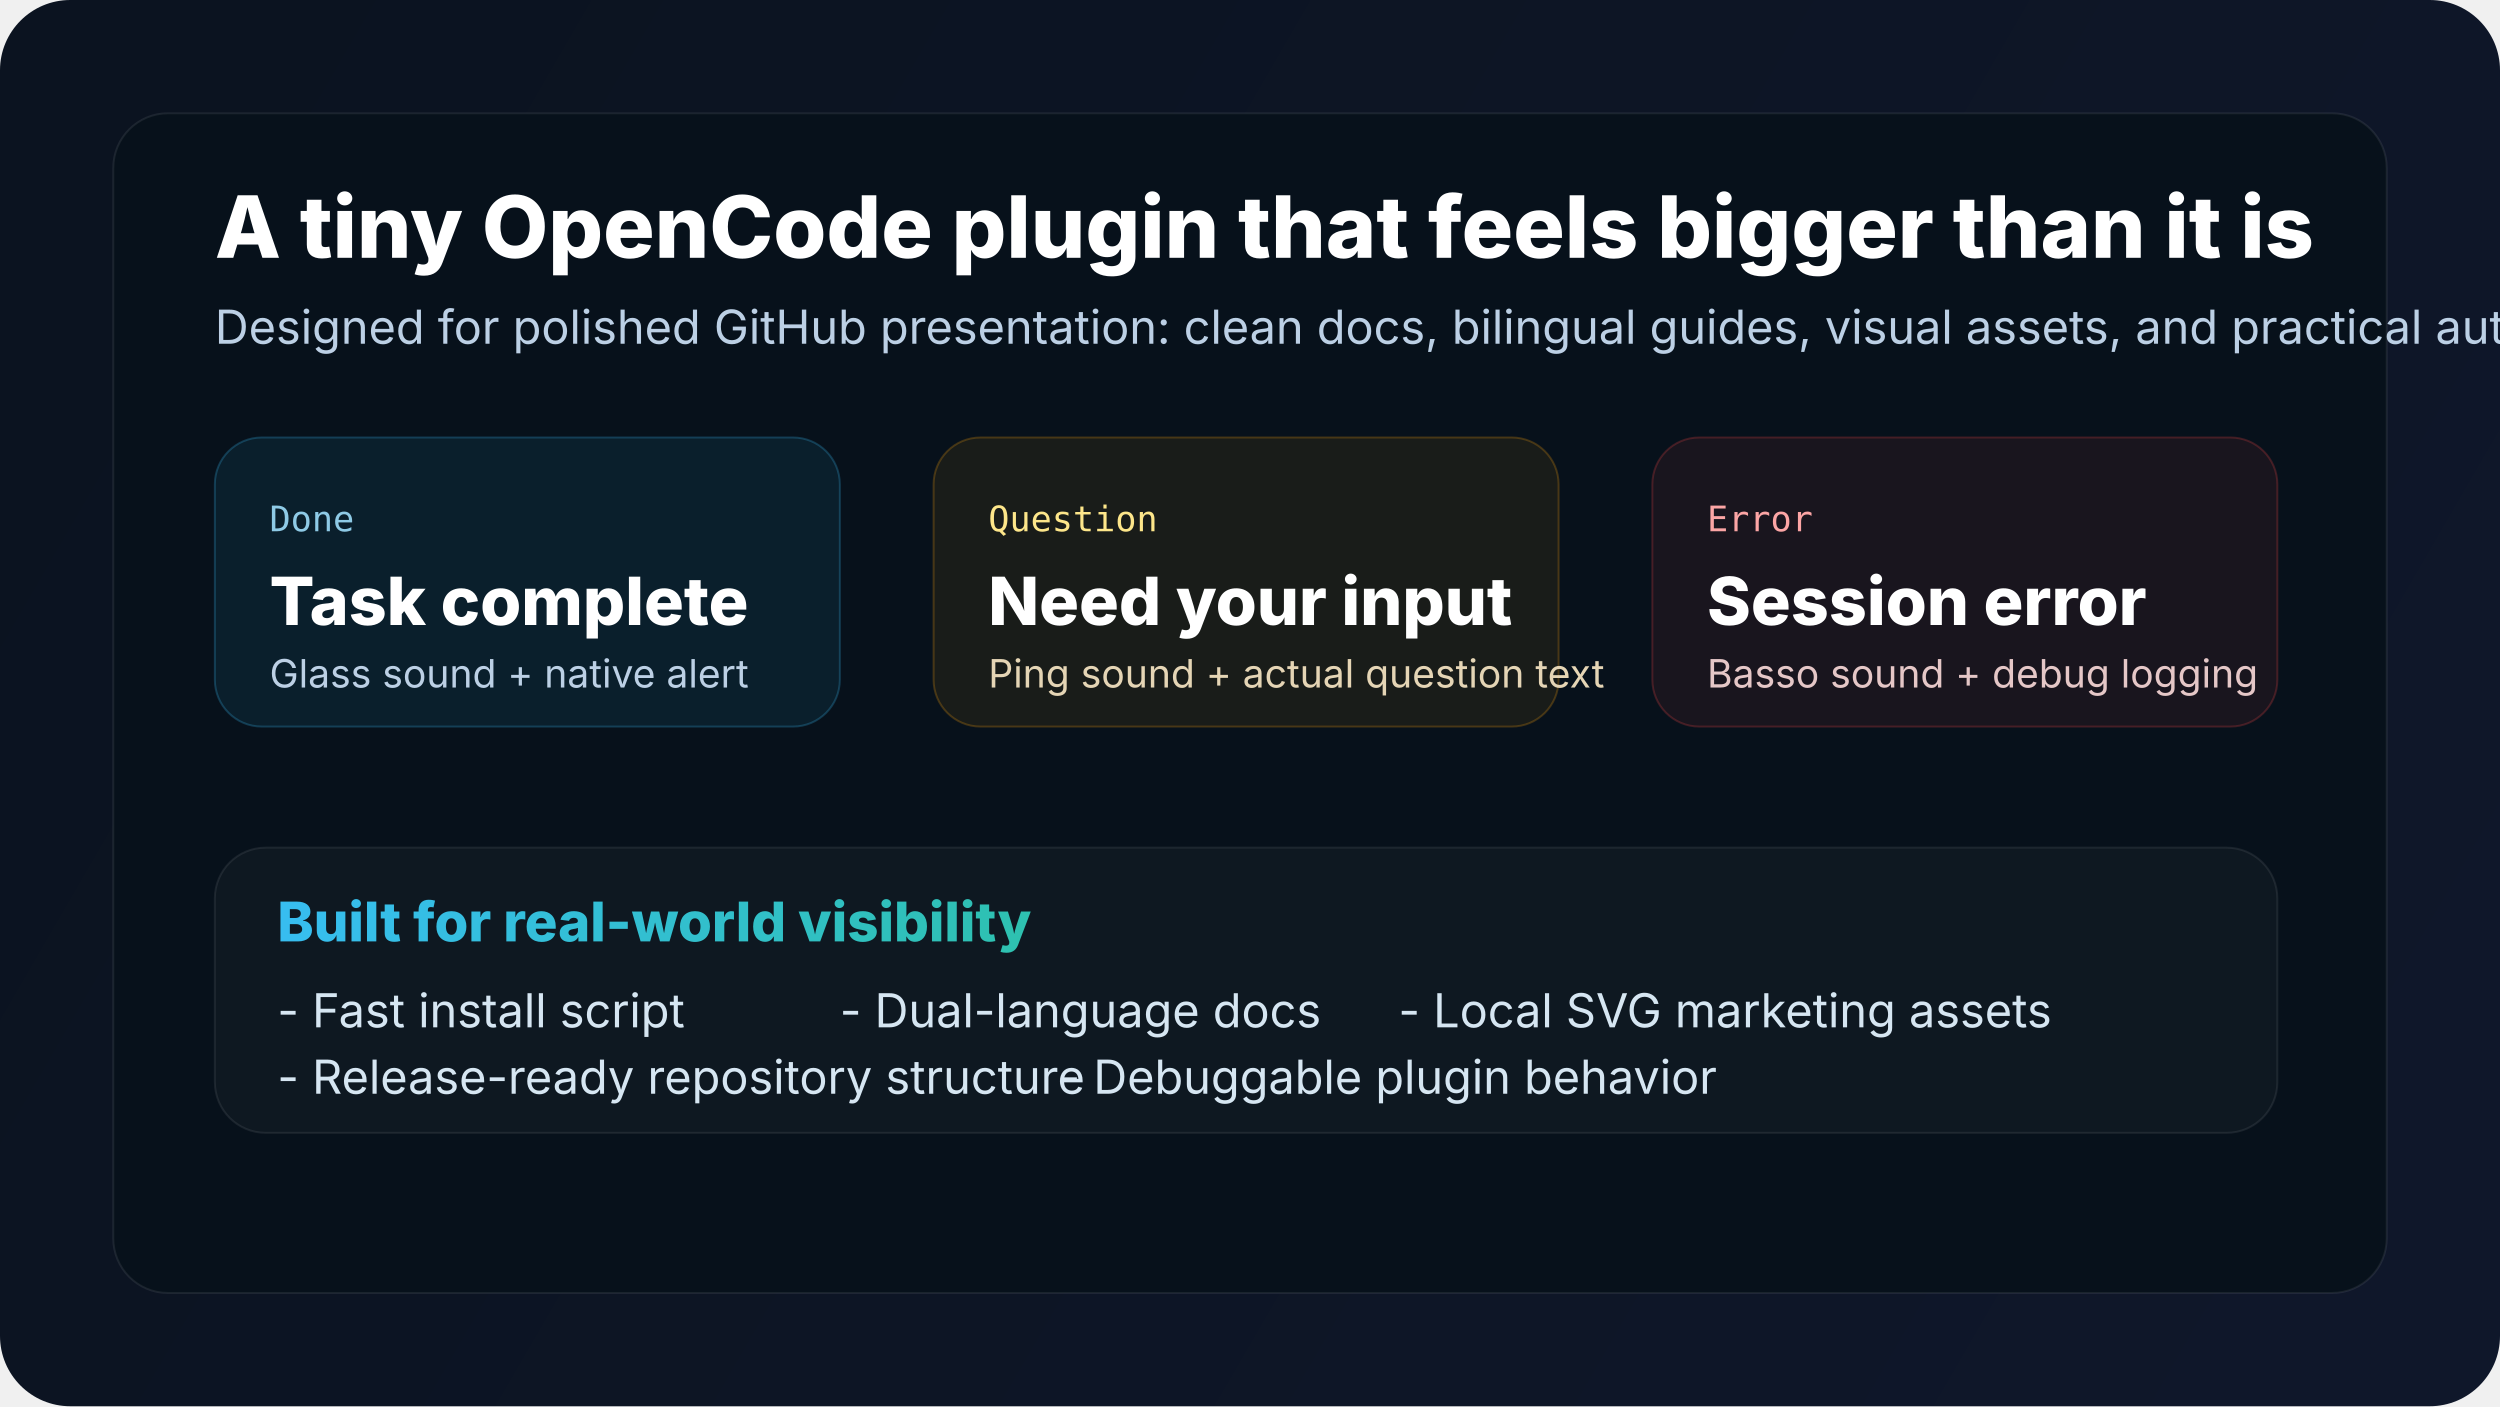
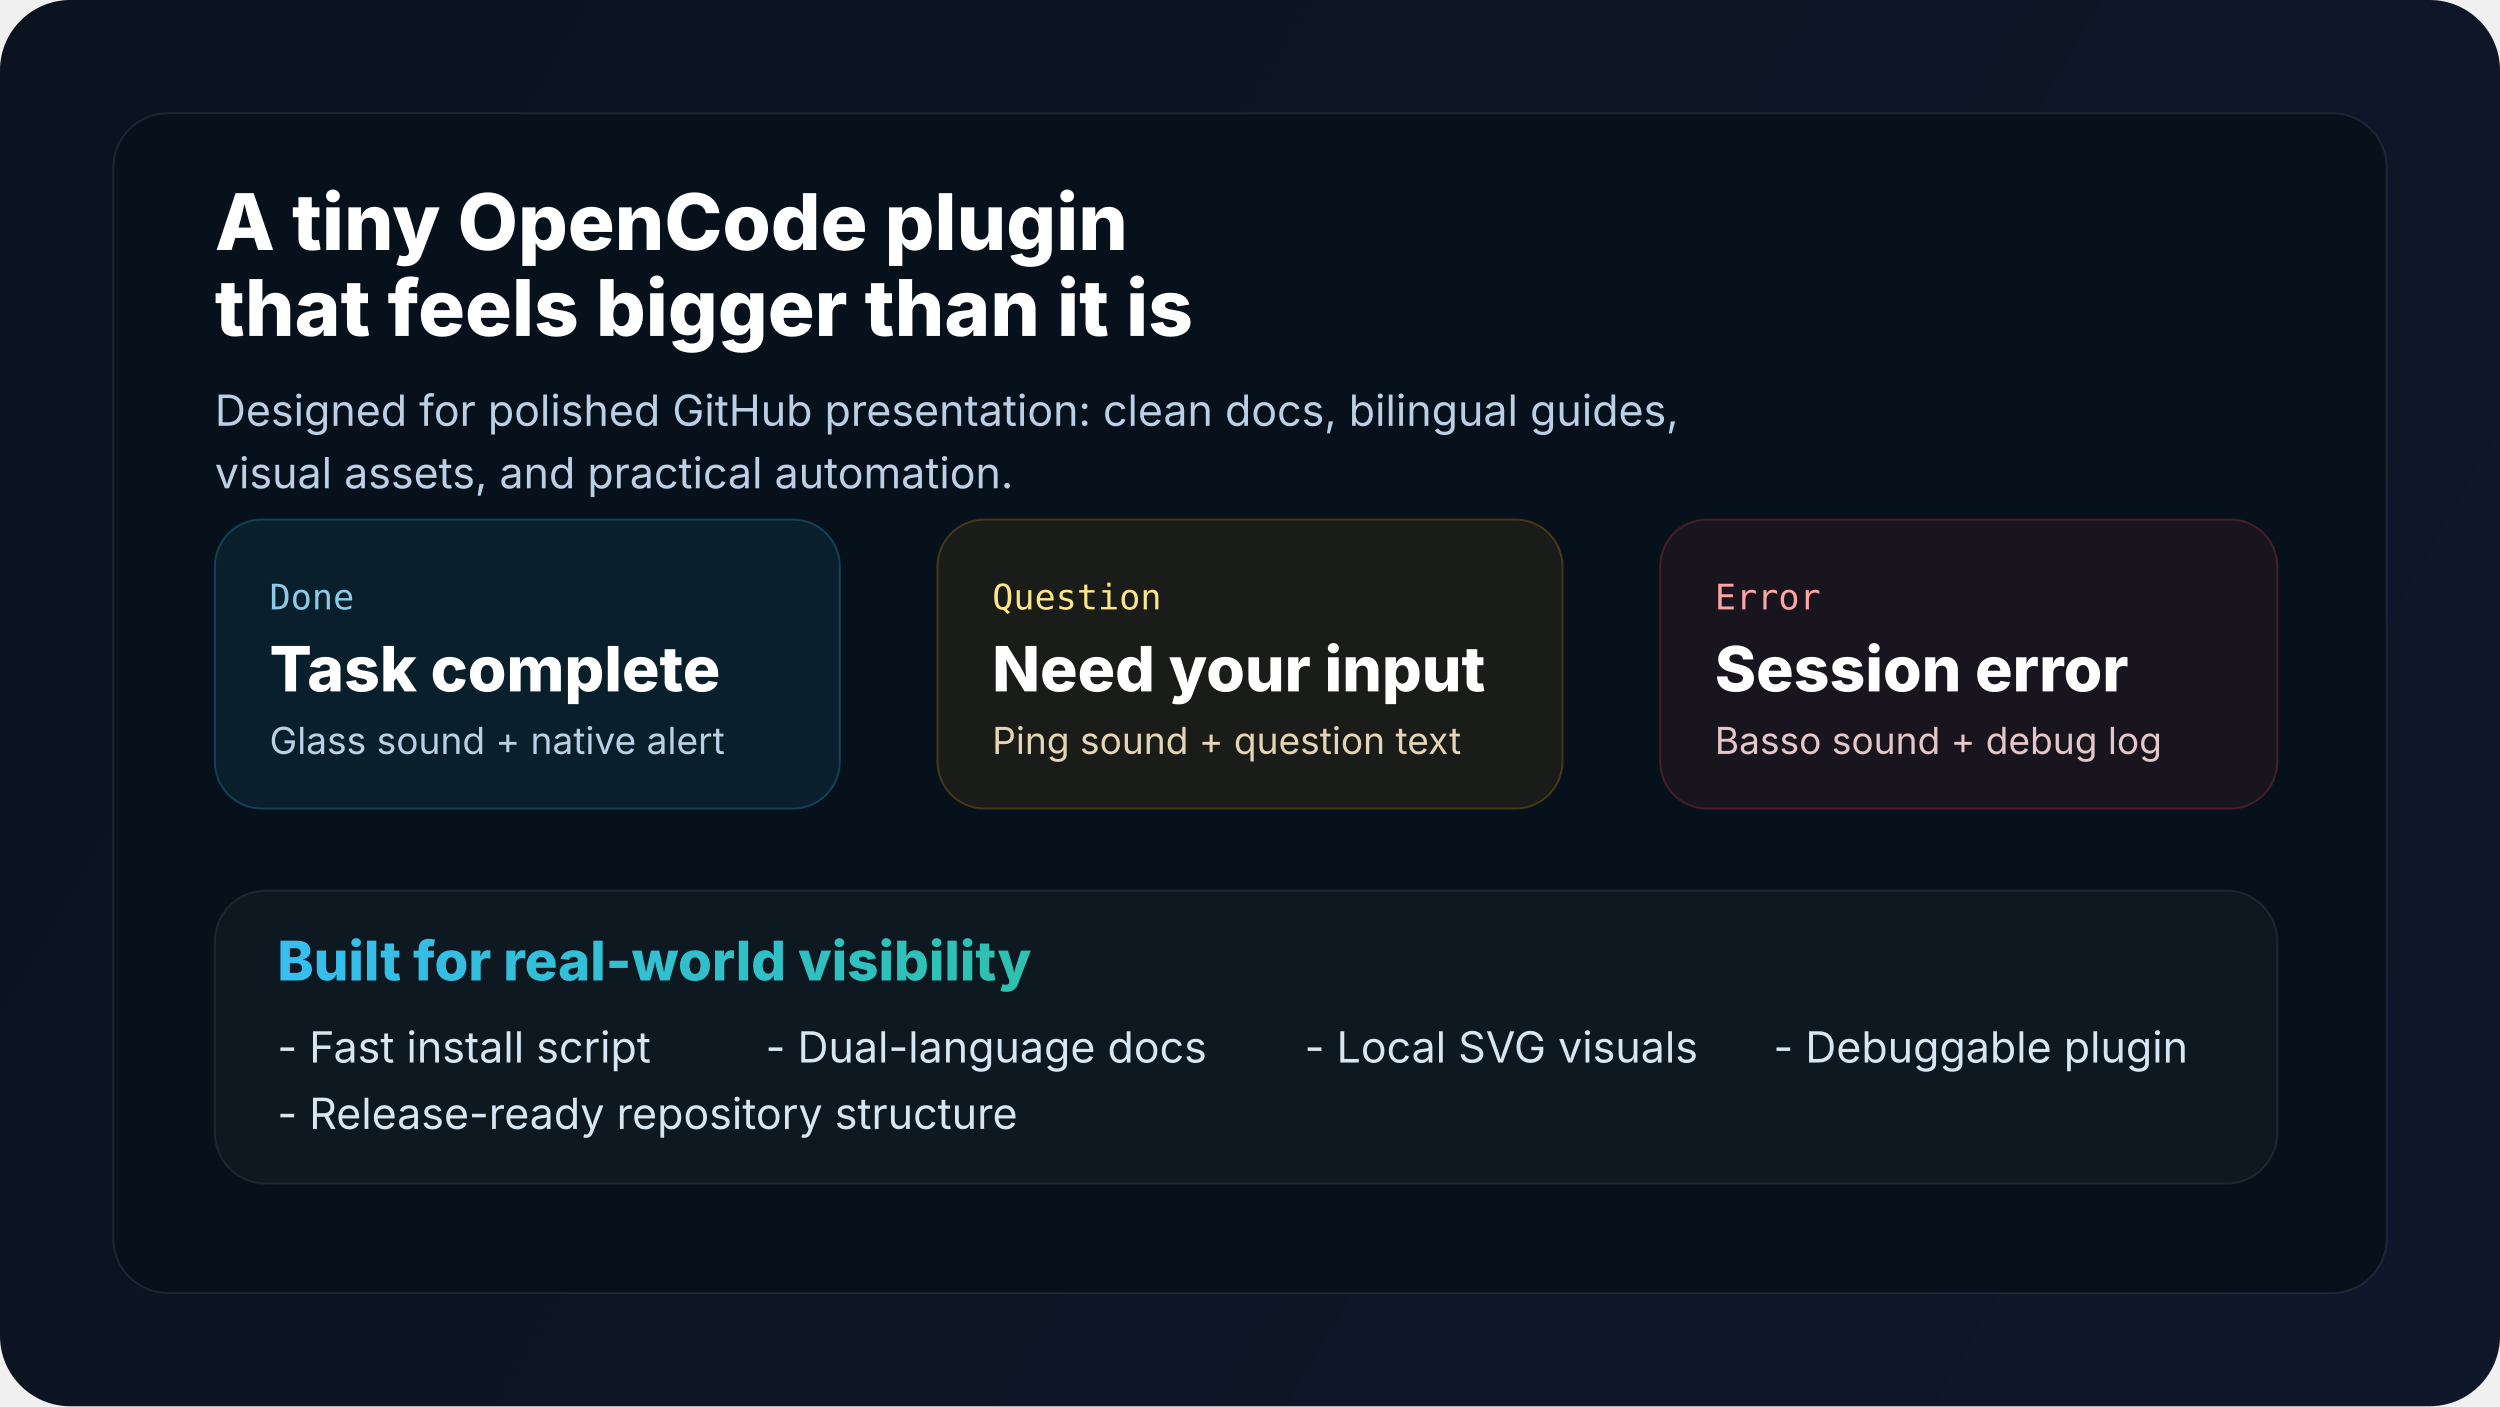
<svg xmlns="http://www.w3.org/2000/svg" width="1280" height="720" viewBox="0 0 1280 720" fill="none">
  <defs>
    <linearGradient id="bg" x1="87" y1="55" x2="1189" y2="694" gradientUnits="userSpaceOnUse">
      <stop stop-color="#0B1320" />
      <stop offset="1" stop-color="#0F172A" />
    </linearGradient>
    <linearGradient id="pill" x1="208" y1="190" x2="1004" y2="496" gradientUnits="userSpaceOnUse">
      <stop stop-color="#38BDF8" />
      <stop offset="1" stop-color="#22C55E" />
    </linearGradient>
  </defs>
  <rect width="1280" height="720" rx="36" fill="url(#bg)" />
  <rect x="58" y="58" width="1164" height="604" rx="28" fill="#07111B" stroke="rgba(255,255,255,0.08)" />
-   <text x="110" y="132" fill="white" font-family="SF Pro Display, Inter, Arial, sans-serif" font-size="44" font-weight="800">A tiny OpenCode plugin that feels bigger than it is</text>
-   <text x="110" y="176" fill="#BCD0E5" font-family="SF Pro Text, Inter, Arial, sans-serif" font-size="24">Designed for polished GitHub presentation: clean docs, bilingual guides, visual assets, and practical automation.</text>
-   <rect x="110" y="224" width="320" height="148" rx="24" fill="rgba(56,189,248,0.08)" stroke="rgba(56,189,248,0.24)" />
-   <text x="138" y="272" fill="#8ECAE6" font-family="SF Mono, Menlo, monospace" font-size="18">Done</text>
-   <text x="138" y="320" fill="white" font-family="SF Pro Display, Inter, Arial, sans-serif" font-size="34" font-weight="800">Task complete</text>
-   <text x="138" y="352" fill="#BCD0E5" font-family="SF Pro Text, Inter, Arial, sans-serif" font-size="20">Glass sound + native alert</text>
-   <rect x="478" y="224" width="320" height="148" rx="24" fill="rgba(245,158,11,0.08)" stroke="rgba(245,158,11,0.24)" />
-   <text x="506" y="272" fill="#FDE68A" font-family="SF Mono, Menlo, monospace" font-size="18">Question</text>
-   <text x="506" y="320" fill="white" font-family="SF Pro Display, Inter, Arial, sans-serif" font-size="34" font-weight="800">Need your input</text>
-   <text x="506" y="352" fill="#E5D5B5" font-family="SF Pro Text, Inter, Arial, sans-serif" font-size="20">Ping sound + actual question text</text>
-   <rect x="846" y="224" width="320" height="148" rx="24" fill="rgba(239,68,68,0.08)" stroke="rgba(239,68,68,0.24)" />
-   <text x="874" y="272" fill="#FCA5A5" font-family="SF Mono, Menlo, monospace" font-size="18">Error</text>
-   <text x="874" y="320" fill="white" font-family="SF Pro Display, Inter, Arial, sans-serif" font-size="34" font-weight="800">Session error</text>
-   <text x="874" y="352" fill="#E5C7C7" font-family="SF Pro Text, Inter, Arial, sans-serif" font-size="20">Basso sound + debug logging</text>
-   <rect x="110" y="434" width="1056" height="146" rx="26" fill="rgba(255,255,255,0.03)" stroke="rgba(255,255,255,0.08)" />
-   <text x="142" y="482" fill="url(#pill)" font-family="SF Pro Display, Inter, Arial, sans-serif" font-size="28" font-weight="800">Built for real-world visibility</text>
-   <text x="142" y="526" fill="#D6E6F2" font-family="SF Pro Text, Inter, Arial, sans-serif" font-size="24">- Fast install script</text>
-   <text x="430" y="526" fill="#D6E6F2" font-family="SF Pro Text, Inter, Arial, sans-serif" font-size="24">- Dual-language docs</text>
-   <text x="716" y="526" fill="#D6E6F2" font-family="SF Pro Text, Inter, Arial, sans-serif" font-size="24">- Local SVG marketing assets</text>
-   <text x="142" y="560" fill="#D6E6F2" font-family="SF Pro Text, Inter, Arial, sans-serif" font-size="24">- Release-ready repository structure</text>
-   <text x="542" y="560" fill="#D6E6F2" font-family="SF Pro Text, Inter, Arial, sans-serif" font-size="24">- Debuggable plugin behavior</text>
+   <text x="110" y="128" fill="white" font-family="SF Pro Display, Inter, Arial, sans-serif" font-size="40" font-weight="800">
+     <tspan x="110" dy="0">A tiny OpenCode plugin</tspan>
+     <tspan x="110" dy="44">that feels bigger than it is</tspan>
+   </text>
+   <text x="110" y="218" fill="#BCD0E5" font-family="SF Pro Text, Inter, Arial, sans-serif" font-size="22">
+     <tspan x="110" dy="0">Designed for polished GitHub presentation: clean docs, bilingual guides,</tspan>
+     <tspan x="110" dy="32">visual assets, and practical automation.</tspan>
+   </text>
+   <rect x="110" y="266" width="320" height="148" rx="24" fill="rgba(56,189,248,0.08)" stroke="rgba(56,189,248,0.24)" />
+   <text x="138" y="312" fill="#8ECAE6" font-family="SF Mono, Menlo, monospace" font-size="18">Done</text>
+   <text x="138" y="354" fill="white" font-family="SF Pro Display, Inter, Arial, sans-serif" font-size="32" font-weight="800">Task complete</text>
+   <text x="138" y="386" fill="#BCD0E5" font-family="SF Pro Text, Inter, Arial, sans-serif" font-size="19">Glass sound + native alert</text>
+   <rect x="480" y="266" width="320" height="148" rx="24" fill="rgba(245,158,11,0.08)" stroke="rgba(245,158,11,0.24)" />
+   <text x="508" y="312" fill="#FDE68A" font-family="SF Mono, Menlo, monospace" font-size="18">Question</text>
+   <text x="508" y="354" fill="white" font-family="SF Pro Display, Inter, Arial, sans-serif" font-size="32" font-weight="800">Need your input</text>
+   <text x="508" y="386" fill="#E5D5B5" font-family="SF Pro Text, Inter, Arial, sans-serif" font-size="19">Ping sound + question text</text>
+   <rect x="850" y="266" width="316" height="148" rx="24" fill="rgba(239,68,68,0.08)" stroke="rgba(239,68,68,0.24)" />
+   <text x="878" y="312" fill="#FCA5A5" font-family="SF Mono, Menlo, monospace" font-size="18">Error</text>
+   <text x="878" y="354" fill="white" font-family="SF Pro Display, Inter, Arial, sans-serif" font-size="32" font-weight="800">Session error</text>
+   <text x="878" y="386" fill="#E5C7C7" font-family="SF Pro Text, Inter, Arial, sans-serif" font-size="19">Basso sound + debug log</text>
+   <rect x="110" y="456" width="1056" height="150" rx="26" fill="rgba(255,255,255,0.03)" stroke="rgba(255,255,255,0.08)" />
+   <text x="142" y="502" fill="url(#pill)" font-family="SF Pro Display, Inter, Arial, sans-serif" font-size="28" font-weight="800">Built for real-world visibility</text>
+   <text x="142" y="544" fill="#D6E6F2" font-family="SF Pro Text, Inter, Arial, sans-serif" font-size="22">- Fast install script</text>
+   <text x="392" y="544" fill="#D6E6F2" font-family="SF Pro Text, Inter, Arial, sans-serif" font-size="22">- Dual-language docs</text>
+   <text x="668" y="544" fill="#D6E6F2" font-family="SF Pro Text, Inter, Arial, sans-serif" font-size="22">- Local SVG visuals</text>
+   <text x="908" y="544" fill="#D6E6F2" font-family="SF Pro Text, Inter, Arial, sans-serif" font-size="22">- Debuggable plugin</text>
+   <text x="142" y="578" fill="#D6E6F2" font-family="SF Pro Text, Inter, Arial, sans-serif" font-size="22">- Release-ready repository structure</text>
</svg>
